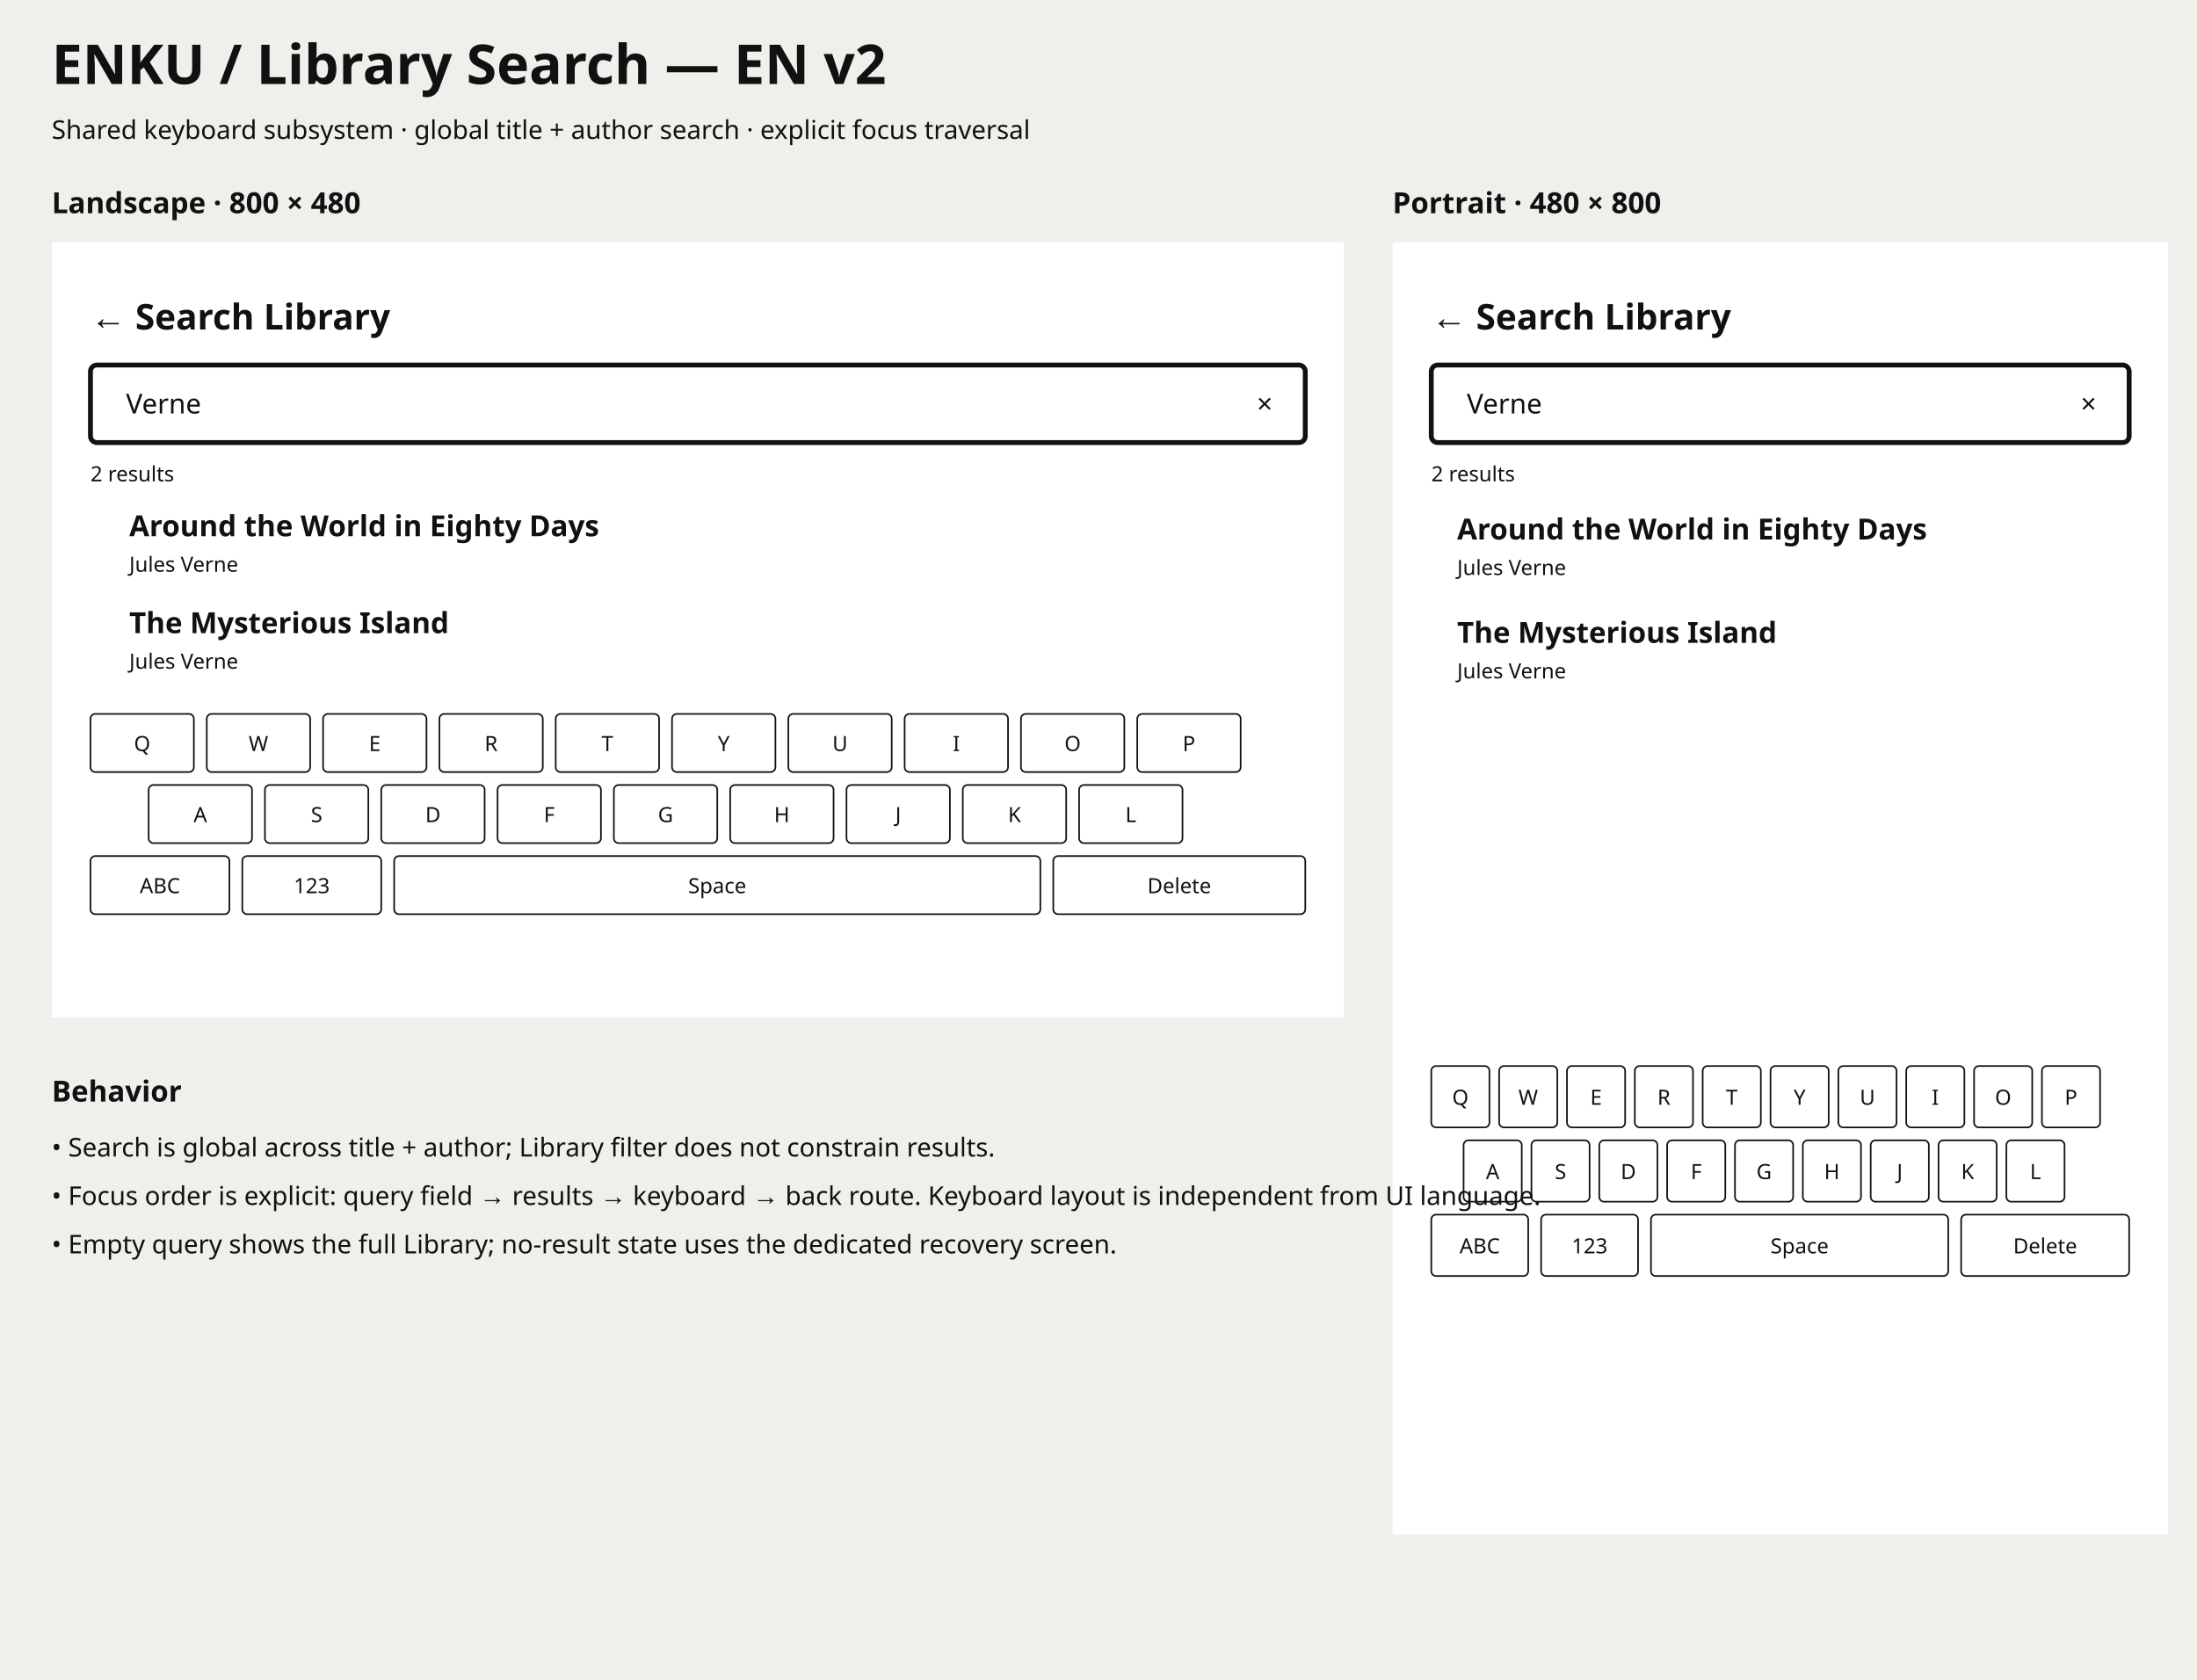
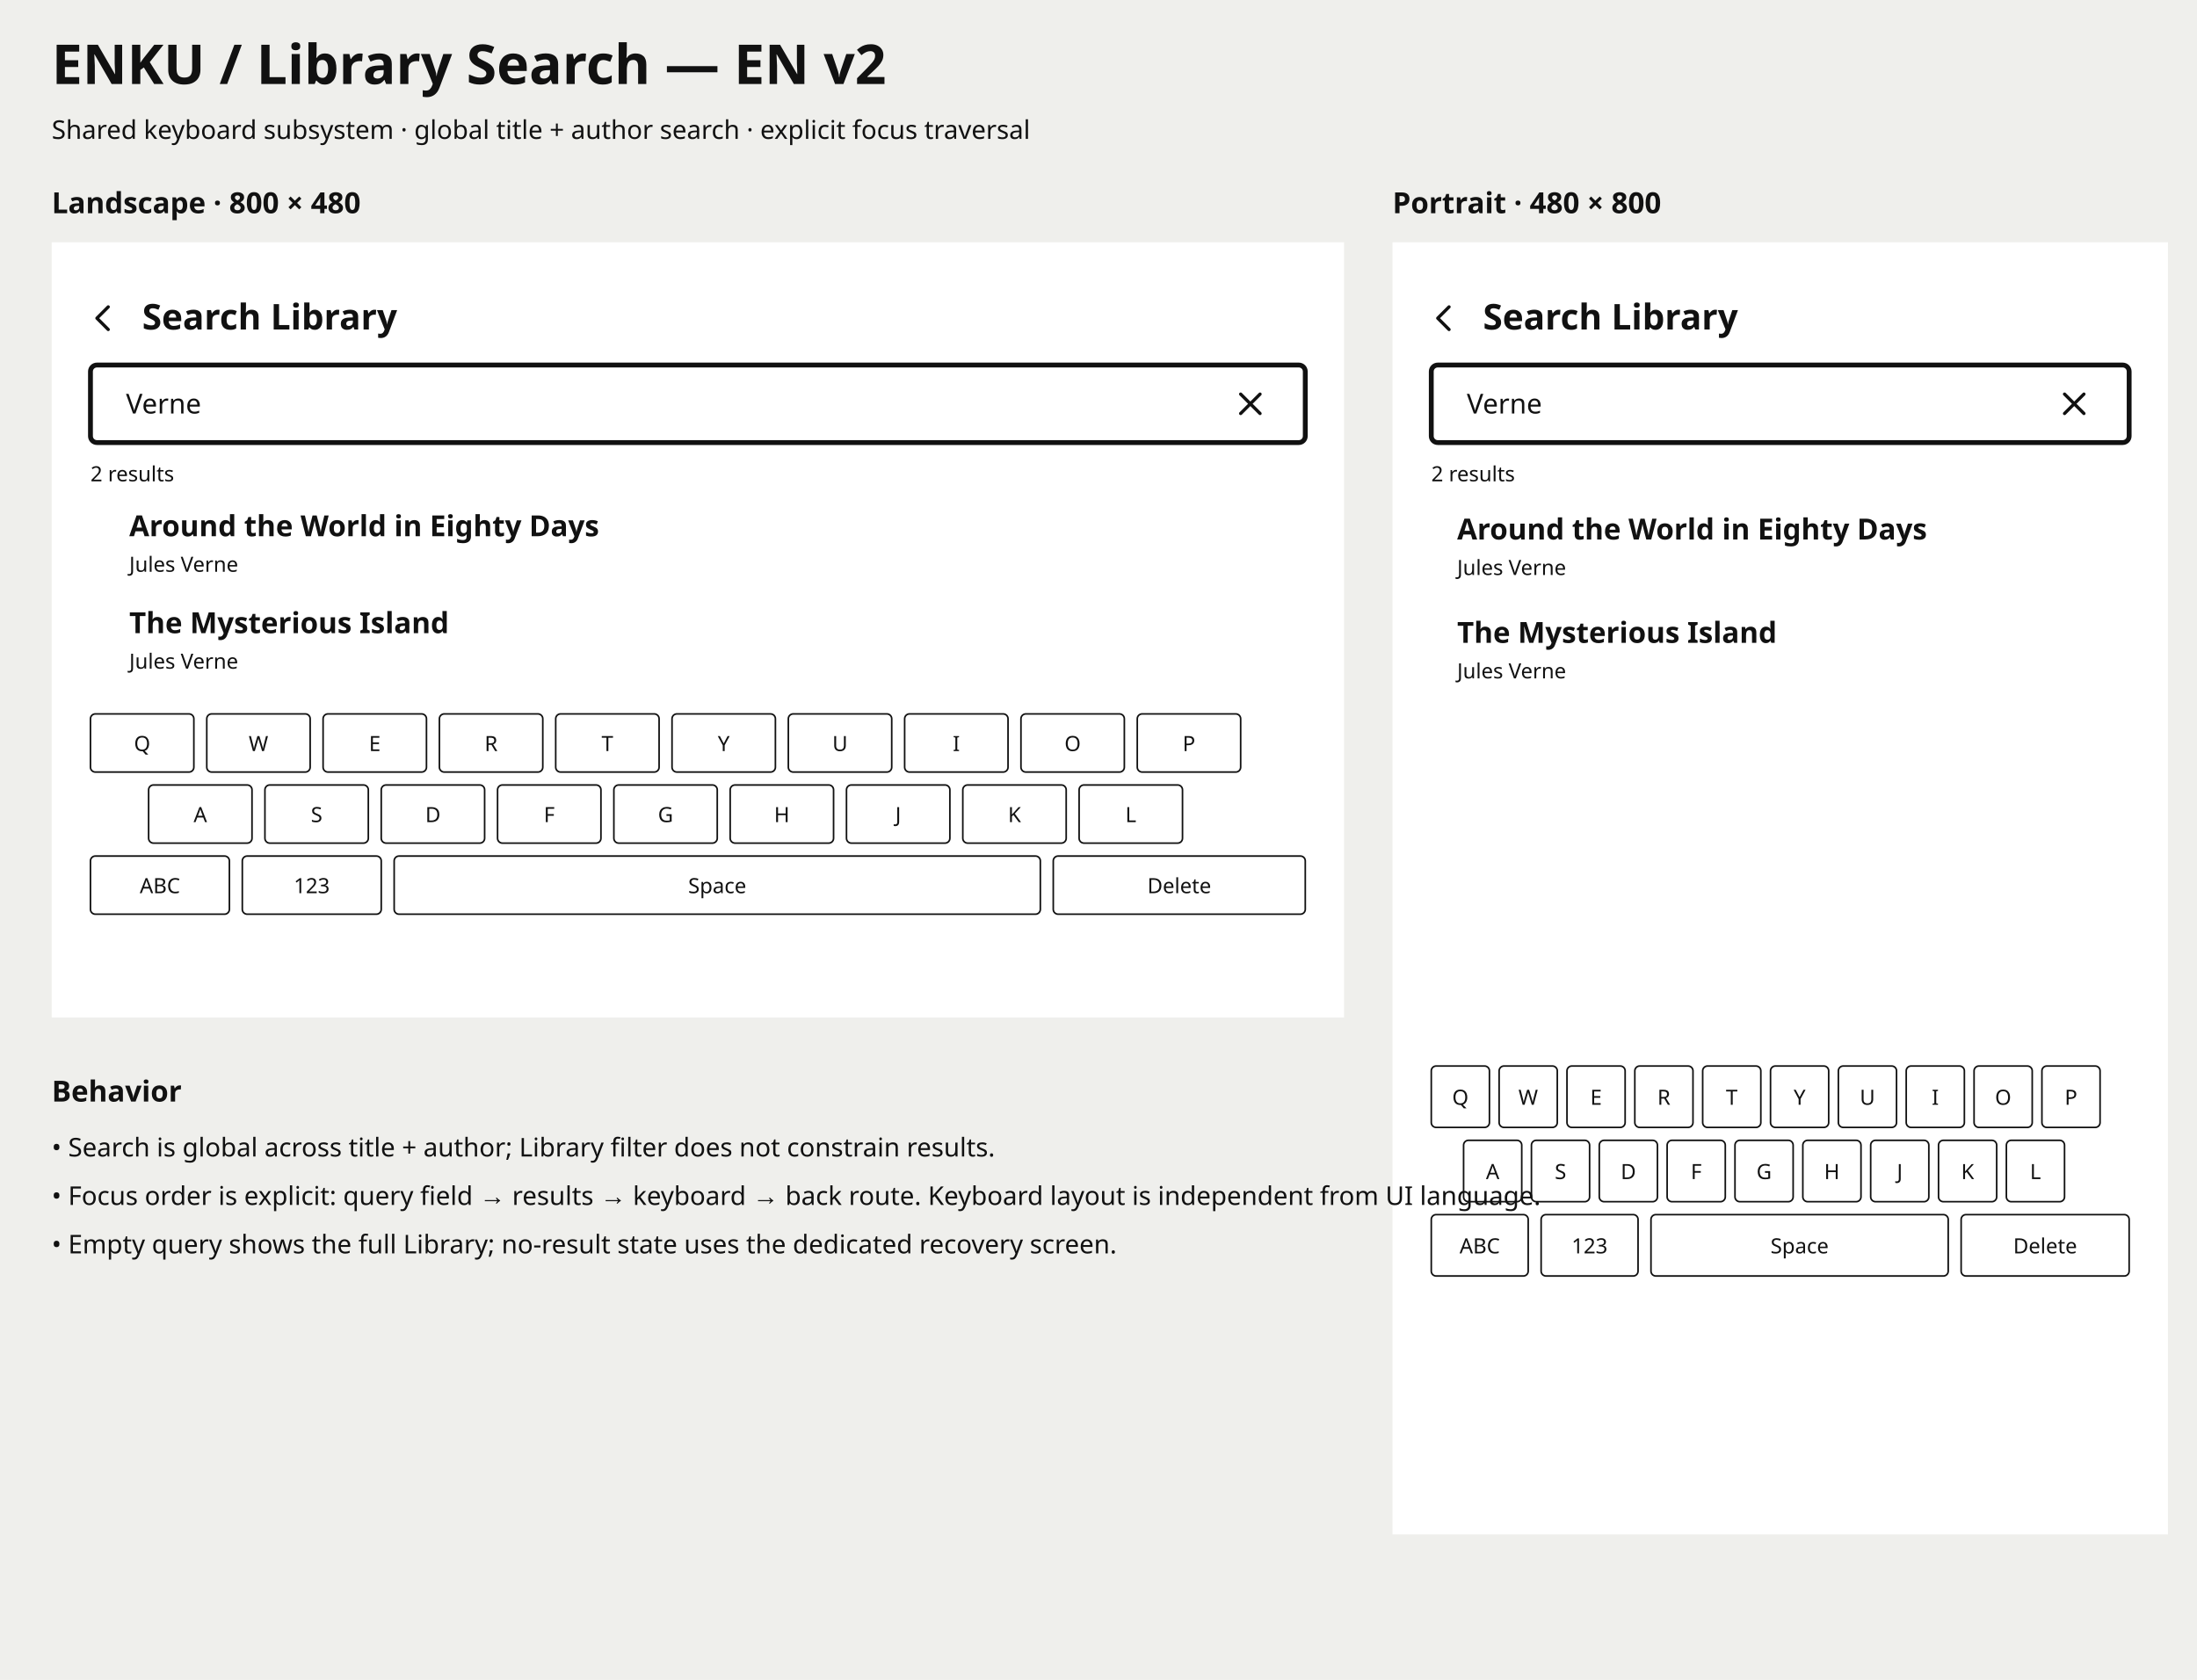
<svg xmlns="http://www.w3.org/2000/svg" width="1360" height="1040" viewBox="0 0 1360 1040">
  <style>
text{font-family:"Noto Sans",Arial,sans-serif;fill:#111}
.h1{font-size:34px;font-weight:700}.sub{font-size:16px}.label{font-size:18px;font-weight:700}
.title{font-size:22px;font-weight:700}.body{font-size:17px}.meta{font-size:13px}.small{font-size:12px}
.bg{fill:#efefec}.panel{fill:#fff}.row{fill:#fff;stroke:#111;stroke-width:1}.focus{fill:#fff;stroke:#111;stroke-width:3}
.btn{fill:#111}.btnt{fill:#fff;font-size:17px;font-weight:700}.outline{fill:#fff;stroke:#111;stroke-width:1}
.cover{fill:#fff;stroke:#111;stroke-width:1}.bar{fill:#111}.hair{stroke:#111;stroke-width:1}
</style>
  <rect class="bg" width="1360" height="1040" />
  <text class="h1" x="32" y="52">ENKU / Library Search — EN v2</text>
  <text class="sub" x="32" y="86">Shared keyboard subsystem · global title + author search · explicit focus traversal</text>
  <text class="label" x="32" y="132">Landscape · 800 × 480</text>
  <text class="label" x="862" y="132">Portrait · 480 × 800</text>
  <g transform="translate(32,150)">
    <rect class="panel" width="800" height="480" />
-     <text class="title" x="24" y="54">←  Search Library</text>
+     <g transform="translate(20,35)">
+       <path d="M15 5l-7 7 7 7" fill="none" stroke="#111" stroke-width="2" stroke-linecap="round" stroke-linejoin="round" />
+     </g>
+     <text class="title" x="56" y="54">Search Library</text>
    <rect class="focus" x="24" y="76" width="752" height="48" rx="4" />
    <text class="body" x="46" y="106">Verne</text>
-     <text class="body" x="746" y="106">×</text>
+     <g transform="translate(730,88)">
+       <path d="M6 6l12 12M18 6L6 18" fill="none" stroke="#111" stroke-width="2" stroke-linecap="round" />
+     </g>
    <text class="meta" x="24" y="148">2 results</text>
    <text class="label" x="48" y="182">Around the World in Eighty Days</text>
    <text class="meta" x="48" y="204">Jules Verne</text>
    <text class="label" x="48" y="242">The Mysterious Island</text>
    <text class="meta" x="48" y="264">Jules Verne</text>
    <g transform="translate(24,292)">
      <rect class="row" x="0" y="0" width="64" height="36" rx="3" />
      <text class="meta" x="32" y="23" text-anchor="middle">Q</text>
      <rect class="row" x="72" y="0" width="64" height="36" rx="3" />
      <text class="meta" x="104" y="23" text-anchor="middle">W</text>
      <rect class="row" x="144" y="0" width="64" height="36" rx="3" />
      <text class="meta" x="176" y="23" text-anchor="middle">E</text>
      <rect class="row" x="216" y="0" width="64" height="36" rx="3" />
      <text class="meta" x="248" y="23" text-anchor="middle">R</text>
      <rect class="row" x="288" y="0" width="64" height="36" rx="3" />
      <text class="meta" x="320" y="23" text-anchor="middle">T</text>
      <rect class="row" x="360" y="0" width="64" height="36" rx="3" />
      <text class="meta" x="392" y="23" text-anchor="middle">Y</text>
      <rect class="row" x="432" y="0" width="64" height="36" rx="3" />
      <text class="meta" x="464" y="23" text-anchor="middle">U</text>
      <rect class="row" x="504" y="0" width="64" height="36" rx="3" />
      <text class="meta" x="536" y="23" text-anchor="middle">I</text>
      <rect class="row" x="576" y="0" width="64" height="36" rx="3" />
      <text class="meta" x="608" y="23" text-anchor="middle">O</text>
      <rect class="row" x="648" y="0" width="64" height="36" rx="3" />
      <text class="meta" x="680" y="23" text-anchor="middle">P</text>
      <rect class="row" x="36" y="44" width="64" height="36" rx="3" />
      <text class="meta" x="68" y="67" text-anchor="middle">A</text>
      <rect class="row" x="108" y="44" width="64" height="36" rx="3" />
      <text class="meta" x="140" y="67" text-anchor="middle">S</text>
      <rect class="row" x="180" y="44" width="64" height="36" rx="3" />
      <text class="meta" x="212" y="67" text-anchor="middle">D</text>
      <rect class="row" x="252" y="44" width="64" height="36" rx="3" />
      <text class="meta" x="284" y="67" text-anchor="middle">F</text>
      <rect class="row" x="324" y="44" width="64" height="36" rx="3" />
      <text class="meta" x="356" y="67" text-anchor="middle">G</text>
      <rect class="row" x="396" y="44" width="64" height="36" rx="3" />
      <text class="meta" x="428" y="67" text-anchor="middle">H</text>
      <rect class="row" x="468" y="44" width="64" height="36" rx="3" />
      <text class="meta" x="500" y="67" text-anchor="middle">J</text>
      <rect class="row" x="540" y="44" width="64" height="36" rx="3" />
      <text class="meta" x="572" y="67" text-anchor="middle">K</text>
      <rect class="row" x="612" y="44" width="64" height="36" rx="3" />
      <text class="meta" x="644" y="67" text-anchor="middle">L</text>
      <rect class="row" x="0" y="88" width="86" height="36" rx="3" />
      <text class="meta" x="43" y="111" text-anchor="middle">ABC</text>
      <rect class="row" x="94" y="88" width="86" height="36" rx="3" />
      <text class="meta" x="137" y="111" text-anchor="middle">123</text>
      <rect class="row" x="188" y="88" width="400" height="36" rx="3" />
      <text class="meta" x="388" y="111" text-anchor="middle">Space</text>
      <rect class="row" x="596" y="88" width="156" height="36" rx="3" />
      <text class="meta" x="674" y="111" text-anchor="middle">Delete</text>
    </g>
  </g>
  <g transform="translate(862,150)">
    <rect class="panel" width="480" height="800" />
-     <text class="title" x="24" y="54">←  Search Library</text>
+     <g transform="translate(20,35)">
+       <path d="M15 5l-7 7 7 7" fill="none" stroke="#111" stroke-width="2" stroke-linecap="round" stroke-linejoin="round" />
+     </g>
+     <text class="title" x="56" y="54">Search Library</text>
    <rect class="focus" x="24" y="76" width="432" height="48" rx="4" />
    <text class="body" x="46" y="106">Verne</text>
-     <text class="body" x="426" y="106">×</text>
+     <g transform="translate(410,88)">
+       <path d="M6 6l12 12M18 6L6 18" fill="none" stroke="#111" stroke-width="2" stroke-linecap="round" />
+     </g>
    <text class="meta" x="24" y="148">2 results</text>
    <text class="label" x="40" y="184">Around the World in Eighty Days</text>
    <text class="meta" x="40" y="206">Jules Verne</text>
    <text class="label" x="40" y="248">The Mysterious Island</text>
    <text class="meta" x="40" y="270">Jules Verne</text>
    <g transform="translate(24,510)">
      <rect class="row" x="0" y="0" width="36" height="38" rx="3" />
      <text class="meta" x="18" y="24" text-anchor="middle">Q</text>
      <rect class="row" x="42" y="0" width="36" height="38" rx="3" />
      <text class="meta" x="60" y="24" text-anchor="middle">W</text>
      <rect class="row" x="84" y="0" width="36" height="38" rx="3" />
      <text class="meta" x="102" y="24" text-anchor="middle">E</text>
      <rect class="row" x="126" y="0" width="36" height="38" rx="3" />
      <text class="meta" x="144" y="24" text-anchor="middle">R</text>
      <rect class="row" x="168" y="0" width="36" height="38" rx="3" />
      <text class="meta" x="186" y="24" text-anchor="middle">T</text>
      <rect class="row" x="210" y="0" width="36" height="38" rx="3" />
      <text class="meta" x="228" y="24" text-anchor="middle">Y</text>
      <rect class="row" x="252" y="0" width="36" height="38" rx="3" />
      <text class="meta" x="270" y="24" text-anchor="middle">U</text>
      <rect class="row" x="294" y="0" width="36" height="38" rx="3" />
      <text class="meta" x="312" y="24" text-anchor="middle">I</text>
      <rect class="row" x="336" y="0" width="36" height="38" rx="3" />
      <text class="meta" x="354" y="24" text-anchor="middle">O</text>
      <rect class="row" x="378" y="0" width="36" height="38" rx="3" />
      <text class="meta" x="396" y="24" text-anchor="middle">P</text>
      <rect class="row" x="20" y="46" width="36" height="38" rx="3" />
      <text class="meta" x="38" y="70" text-anchor="middle">A</text>
      <rect class="row" x="62" y="46" width="36" height="38" rx="3" />
      <text class="meta" x="80" y="70" text-anchor="middle">S</text>
      <rect class="row" x="104" y="46" width="36" height="38" rx="3" />
      <text class="meta" x="122" y="70" text-anchor="middle">D</text>
      <rect class="row" x="146" y="46" width="36" height="38" rx="3" />
      <text class="meta" x="164" y="70" text-anchor="middle">F</text>
      <rect class="row" x="188" y="46" width="36" height="38" rx="3" />
      <text class="meta" x="206" y="70" text-anchor="middle">G</text>
      <rect class="row" x="230" y="46" width="36" height="38" rx="3" />
      <text class="meta" x="248" y="70" text-anchor="middle">H</text>
      <rect class="row" x="272" y="46" width="36" height="38" rx="3" />
      <text class="meta" x="290" y="70" text-anchor="middle">J</text>
      <rect class="row" x="314" y="46" width="36" height="38" rx="3" />
      <text class="meta" x="332" y="70" text-anchor="middle">K</text>
      <rect class="row" x="356" y="46" width="36" height="38" rx="3" />
      <text class="meta" x="374" y="70" text-anchor="middle">L</text>
      <rect class="row" x="0" y="92" width="60" height="38" rx="3" />
      <text class="meta" x="30" y="116" text-anchor="middle">ABC</text>
      <rect class="row" x="68" y="92" width="60" height="38" rx="3" />
      <text class="meta" x="98" y="116" text-anchor="middle">123</text>
      <rect class="row" x="136" y="92" width="184" height="38" rx="3" />
      <text class="meta" x="228" y="116" text-anchor="middle">Space</text>
      <rect class="row" x="328" y="92" width="104" height="38" rx="3" />
      <text class="meta" x="380" y="116" text-anchor="middle">Delete</text>
    </g>
  </g>
  <text class="label" x="32" y="682">Behavior</text>
  <text class="sub" x="32" y="716">• Search is global across title + author; Library filter does not constrain results.</text>
  <text class="sub" x="32" y="746">• Focus order is explicit: query field → results → keyboard → back route. Keyboard layout is independent from UI language.</text>
  <text class="sub" x="32" y="776">• Empty query shows the full Library; no-result state uses the dedicated recovery screen.</text>
</svg>
